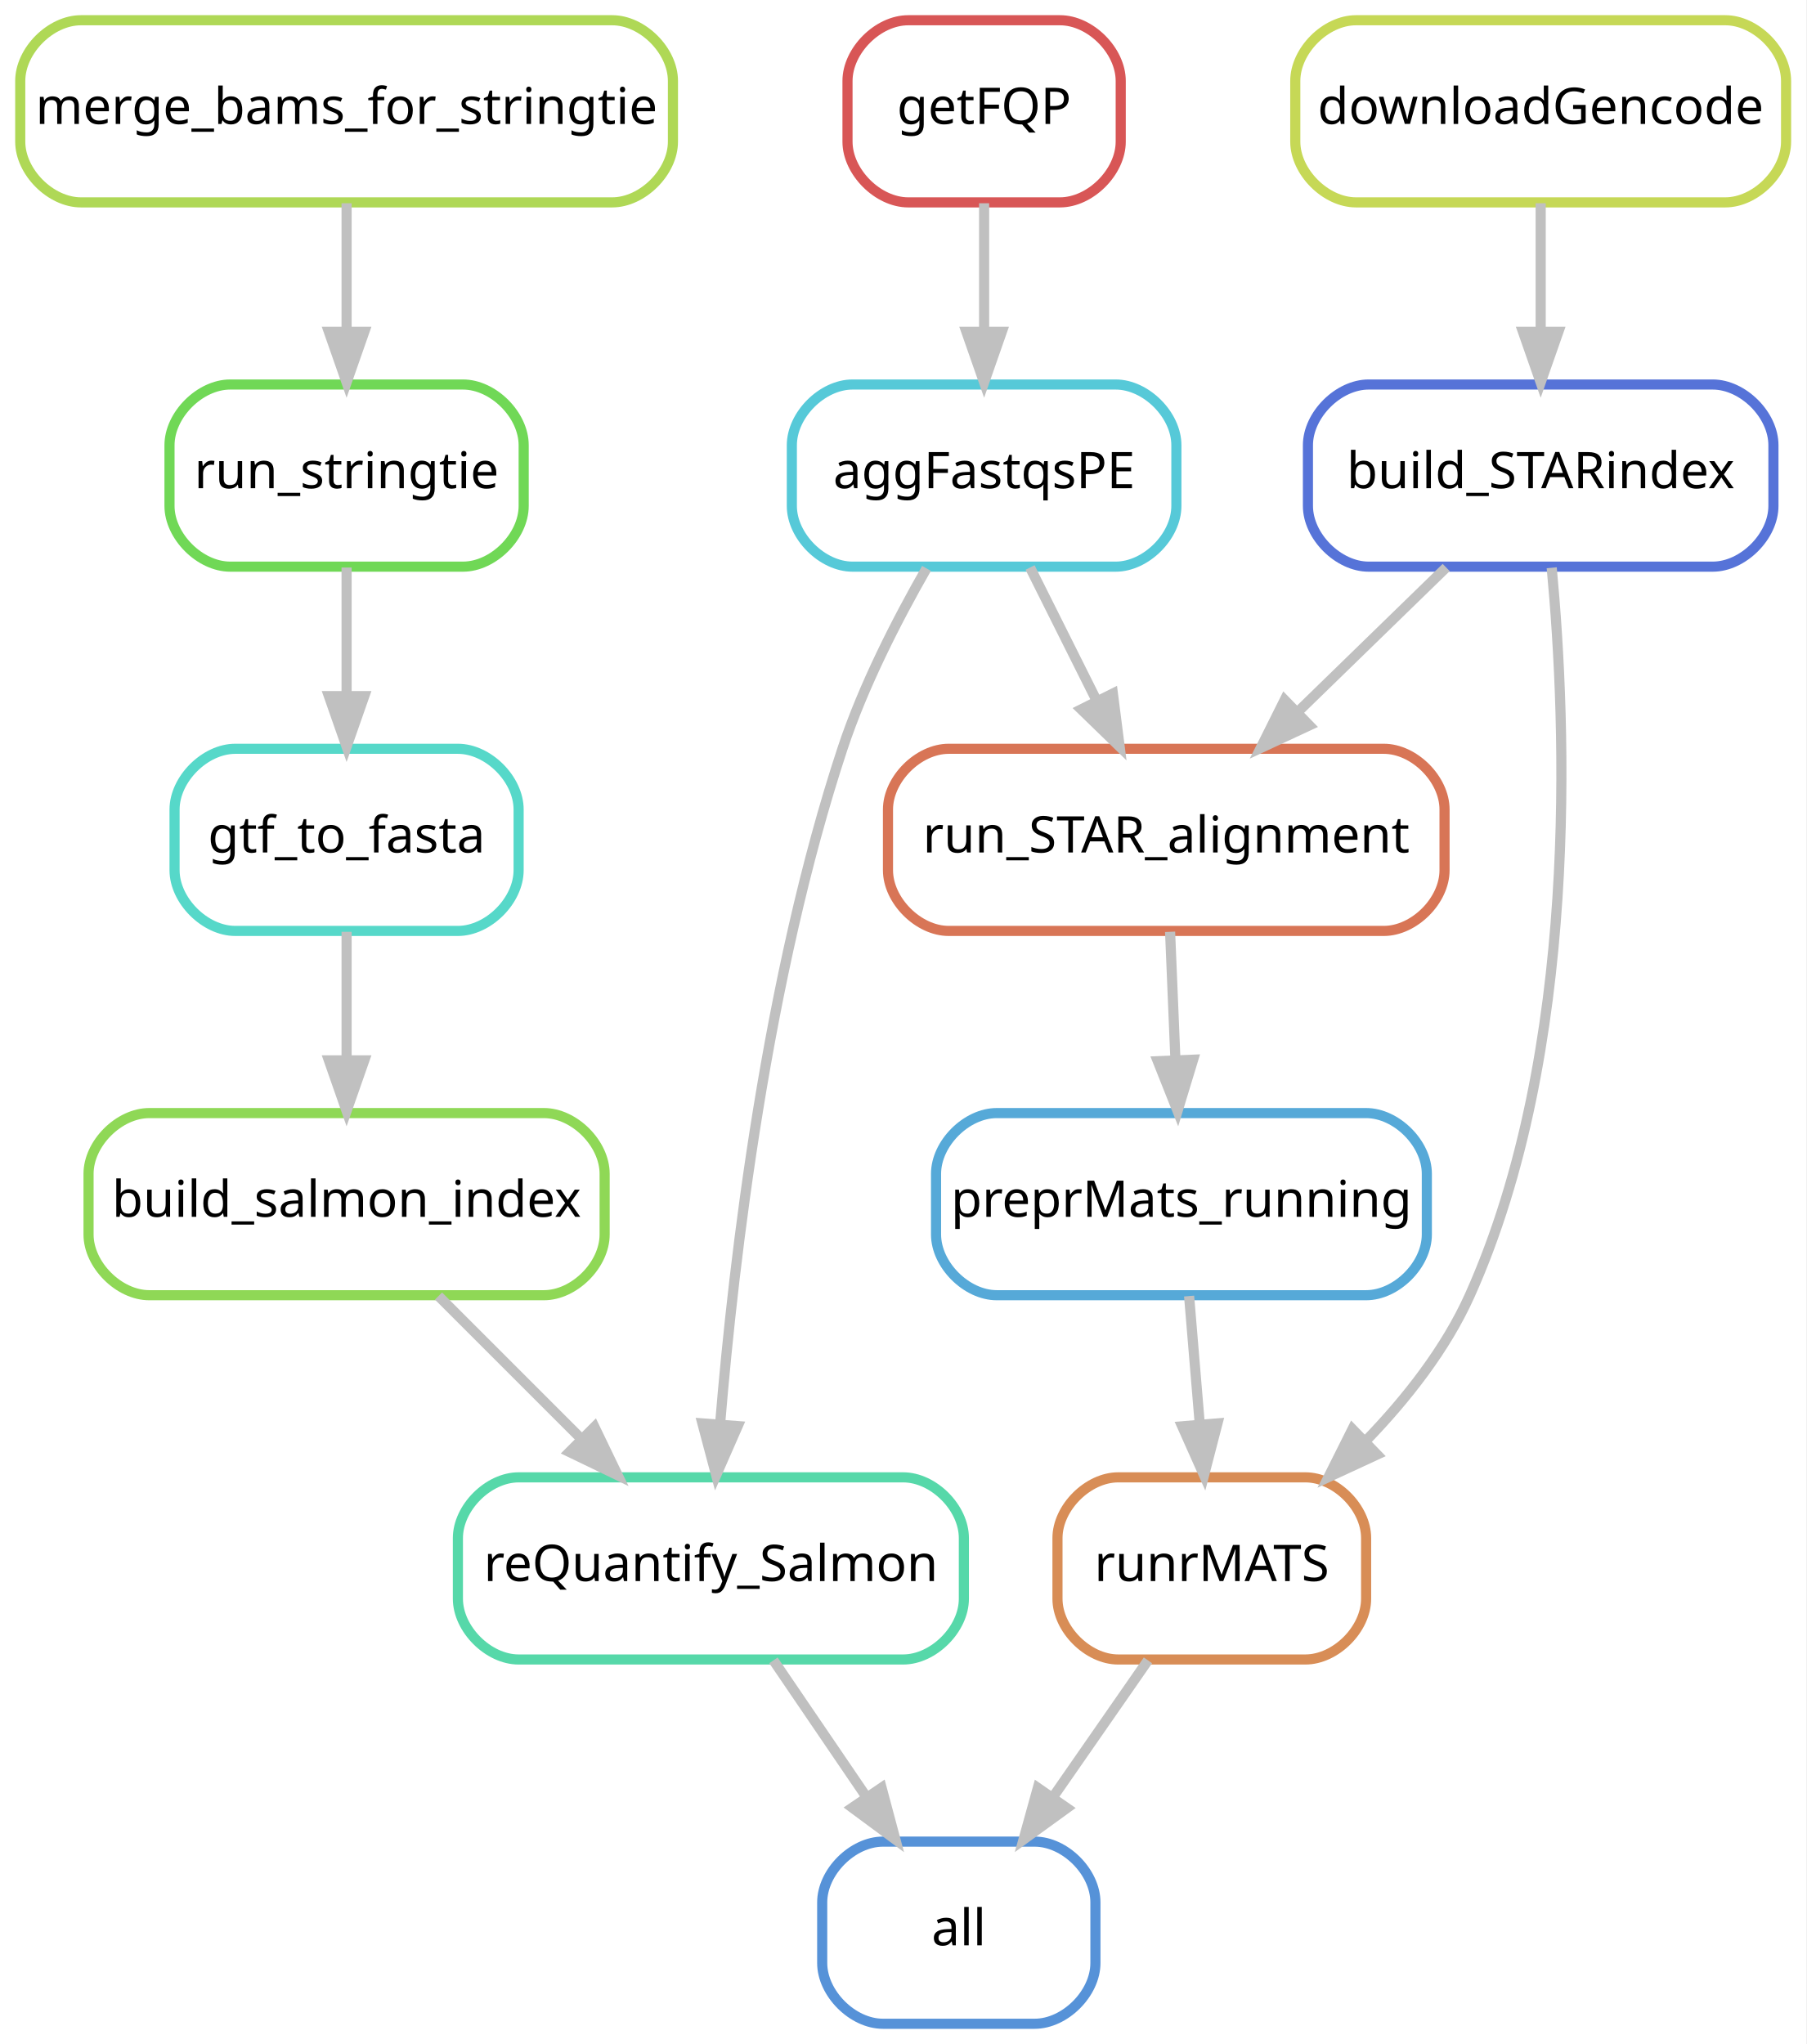
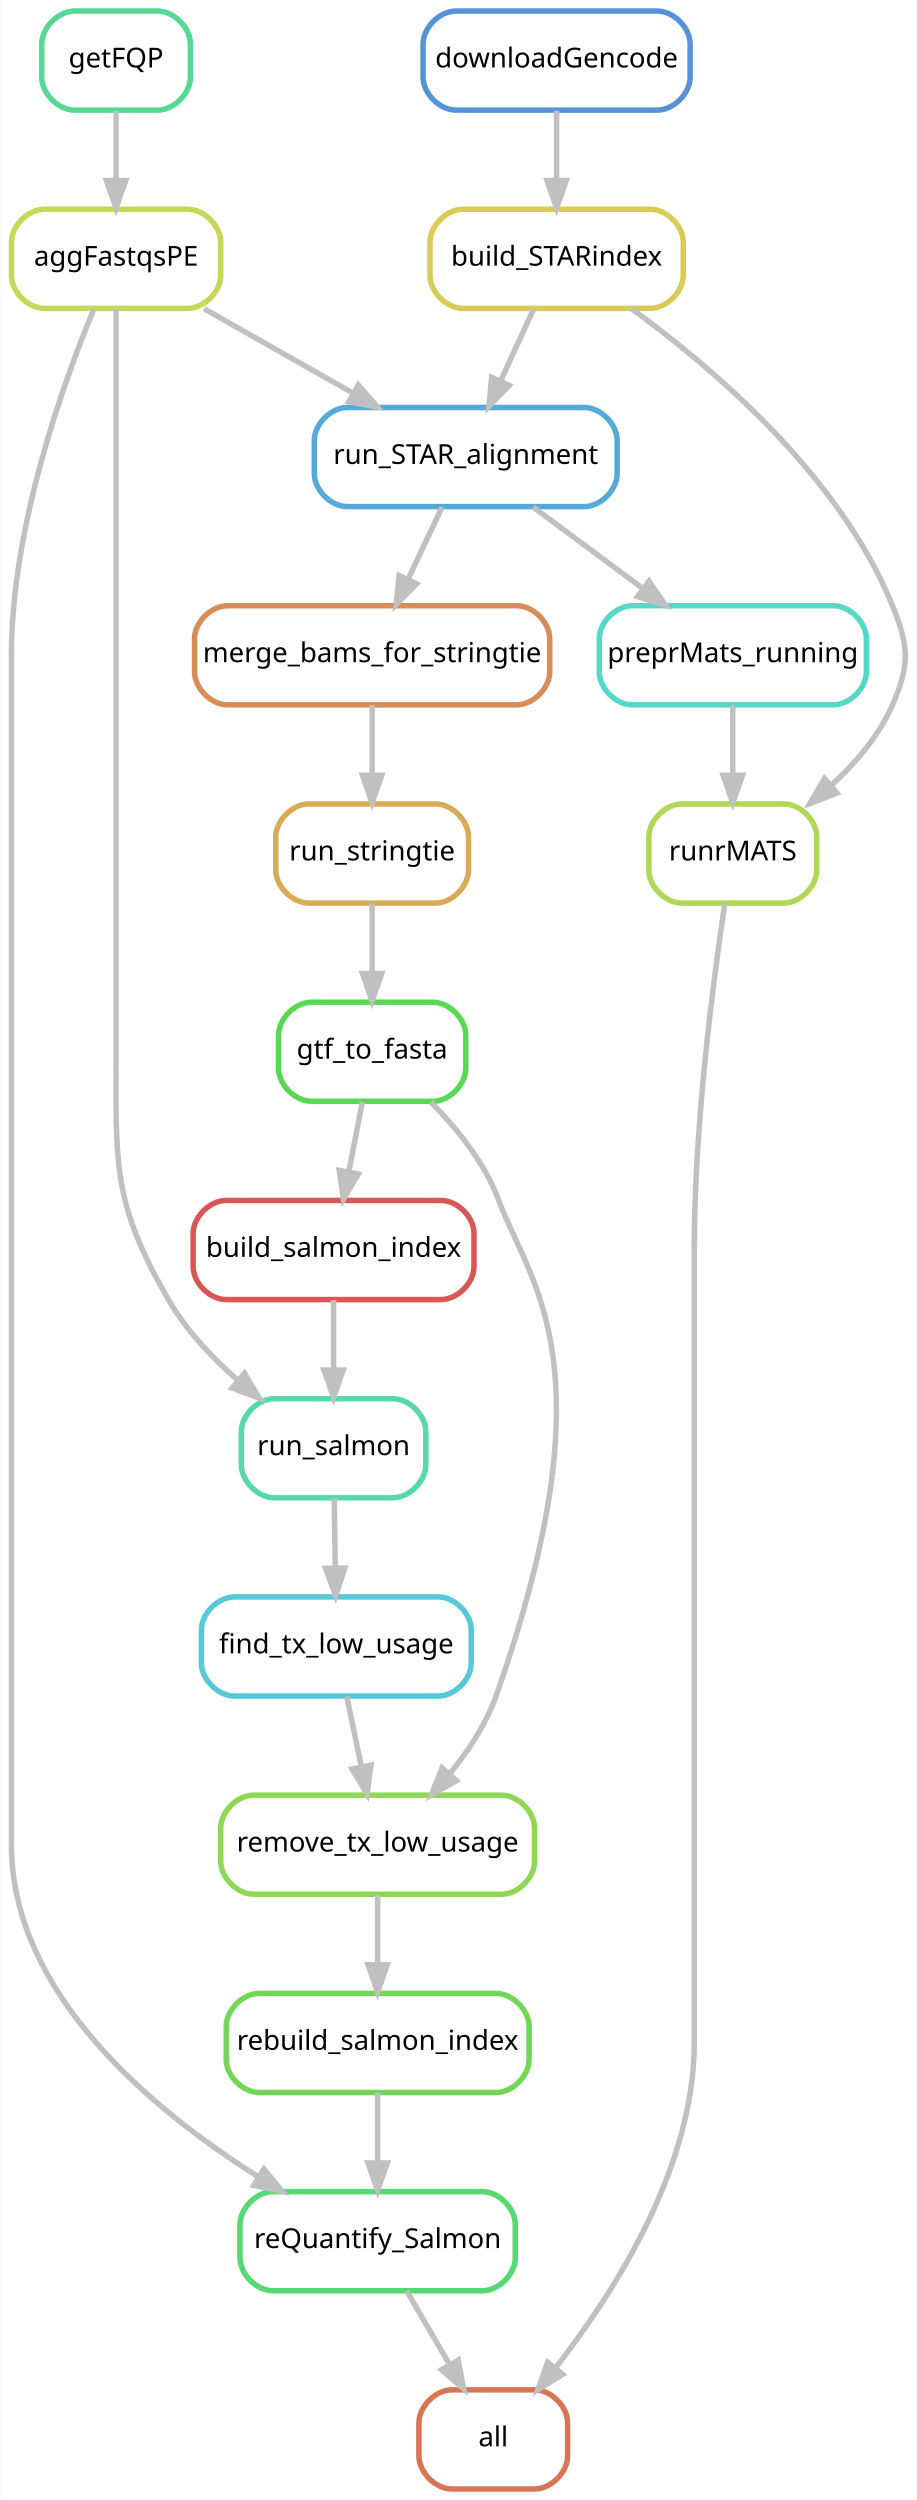
- <svg xmlns="http://www.w3.org/2000/svg" width="357pt" height="404pt" viewBox="0.00 0.00 357.00 404.00">
-   <g id="graph0" class="graph" transform="scale(1 1) rotate(0) translate(4 400)">
-     <polygon fill="#ffffff" stroke="transparent" points="-4,4 -4,-400 353,-400 353,4 -4,4" />
+ <svg xmlns="http://www.w3.org/2000/svg" width="333pt" height="908pt" viewBox="0.00 0.00 332.69 908.00">
+   <g id="graph0" class="graph" transform="scale(1 1) rotate(0) translate(4 904)">
+     <polygon fill="#ffffff" stroke="transparent" points="-4,4 -4,-904 328.694,-904 328.694,4 -4,4" />
    <g id="node1" class="node">
-       <path fill="none" stroke="#5692d8" stroke-width="2" d="M200.5,-36C200.5,-36 170.5,-36 170.5,-36 164.5,-36 158.5,-30 158.5,-24 158.5,-24 158.5,-12 158.5,-12 158.5,-6 164.5,0 170.5,0 170.5,0 200.5,0 200.5,0 206.5,0 212.5,-6 212.5,-12 212.5,-12 212.5,-24 212.5,-24 212.5,-30 206.5,-36 200.5,-36" />
-       <text text-anchor="middle" x="185.5" y="-15.5" font-family="sans" font-size="10.00" fill="#000000">all</text>
+       <path fill="none" stroke="#d87556" stroke-width="2" d="M190,-36C190,-36 160,-36 160,-36 154,-36 148,-30 148,-24 148,-24 148,-12 148,-12 148,-6 154,0 160,0 160,0 190,0 190,0 196,0 202,-6 202,-12 202,-12 202,-24 202,-24 202,-30 196,-36 190,-36" />
+       <text text-anchor="middle" x="175" y="-15.5" font-family="sans" font-size="10.00" fill="#000000">all</text>
    </g>
    <g id="node2" class="node">
-       <path fill="none" stroke="#56d8a9" stroke-width="2" d="M174.5,-108C174.5,-108 98.5,-108 98.5,-108 92.5,-108 86.5,-102 86.5,-96 86.5,-96 86.5,-84 86.5,-84 86.5,-78 92.5,-72 98.5,-72 98.5,-72 174.5,-72 174.5,-72 180.5,-72 186.5,-78 186.5,-84 186.5,-84 186.5,-96 186.5,-96 186.5,-102 180.5,-108 174.5,-108" />
-       <text text-anchor="middle" x="136.5" y="-87.5" font-family="sans" font-size="10.00" fill="#000000">reQuantify_Salmon</text>
+       <path fill="none" stroke="#56d873" stroke-width="2" d="M171,-108C171,-108 95,-108 95,-108 89,-108 83,-102 83,-96 83,-96 83,-84 83,-84 83,-78 89,-72 95,-72 95,-72 171,-72 171,-72 177,-72 183,-78 183,-84 183,-84 183,-96 183,-96 183,-102 177,-108 171,-108" />
+       <text text-anchor="middle" x="133" y="-87.5" font-family="sans" font-size="10.00" fill="#000000">reQuantify_Salmon</text>
+     </g>
+     <g id="edge1" class="edge">
+       <path fill="none" stroke="#c0c0c0" stroke-width="2" d="M143.598,-71.831C148.288,-63.792 153.903,-54.167 159.08,-45.292" />
+       <polygon fill="#c0c0c0" stroke="#c0c0c0" stroke-width="2" points="162.243,-46.815 164.259,-36.413 156.197,-43.288 162.243,-46.815" />
+     </g>
+     <g id="node3" class="node">
+       <path fill="none" stroke="#afd856" stroke-width="2" d="M280.5,-612C280.5,-612 243.5,-612 243.5,-612 237.5,-612 231.5,-606 231.5,-600 231.5,-600 231.5,-588 231.5,-588 231.5,-582 237.5,-576 243.5,-576 243.5,-576 280.5,-576 280.5,-576 286.5,-576 292.5,-582 292.5,-588 292.5,-588 292.5,-600 292.5,-600 292.5,-606 286.5,-612 280.5,-612" />
+       <text text-anchor="middle" x="262" y="-591.5" font-family="sans" font-size="10.00" fill="#000000">runrMATS</text>
    </g>
    <g id="edge2" class="edge">
-       <path fill="none" stroke="#c0c0c0" stroke-width="2" d="M148.865,-71.831C154.451,-63.623 161.163,-53.761 167.307,-44.732" />
-       <polygon fill="#c0c0c0" stroke="#c0c0c0" stroke-width="2" points="170.236,-46.65 172.969,-36.413 164.449,-42.711 170.236,-46.65" />
-     </g>
-     <g id="node3" class="node">
-       <path fill="none" stroke="#d88d56" stroke-width="2" d="M254,-108C254,-108 217,-108 217,-108 211,-108 205,-102 205,-96 205,-96 205,-84 205,-84 205,-78 211,-72 217,-72 217,-72 254,-72 254,-72 260,-72 266,-78 266,-84 266,-84 266,-96 266,-96 266,-102 260,-108 254,-108" />
-       <text text-anchor="middle" x="235.5" y="-87.5" font-family="sans" font-size="10.00" fill="#000000">runrMATS</text>
-     </g>
-     <g id="edge1" class="edge">
-       <path fill="none" stroke="#c0c0c0" stroke-width="2" d="M222.883,-71.831C217.183,-63.623 210.334,-53.761 204.064,-44.732" />
-       <polygon fill="#c0c0c0" stroke="#c0c0c0" stroke-width="2" points="206.866,-42.631 198.287,-36.413 201.116,-46.623 206.866,-42.631" />
+       <path fill="none" stroke="#c0c0c0" stroke-width="2" d="M259.099,-575.87C254.999,-548.623 248,-495.463 248,-450 248,-450 248,-450 248,-162 248,-116.786 219.015,-71.376 197.573,-43.971" />
+       <polygon fill="#c0c0c0" stroke="#c0c0c0" stroke-width="2" points="200.201,-41.654 191.201,-36.063 194.75,-46.046 200.201,-41.654" />
    </g>
    <g id="node4" class="node">
-       <path fill="none" stroke="#8fd856" stroke-width="2" d="M103.5,-180C103.5,-180 25.5,-180 25.5,-180 19.5,-180 13.5,-174 13.5,-168 13.5,-168 13.5,-156 13.5,-156 13.5,-150 19.5,-144 25.5,-144 25.5,-144 103.5,-144 103.5,-144 109.5,-144 115.5,-150 115.5,-156 115.5,-156 115.5,-168 115.5,-168 115.5,-174 109.5,-180 103.5,-180" />
-       <text text-anchor="middle" x="64.5" y="-159.5" font-family="sans" font-size="10.00" fill="#000000">build_salmon_index</text>
+       <path fill="none" stroke="#70d856" stroke-width="2" d="M176,-180C176,-180 90,-180 90,-180 84,-180 78,-174 78,-168 78,-168 78,-156 78,-156 78,-150 84,-144 90,-144 90,-144 176,-144 176,-144 182,-144 188,-150 188,-156 188,-156 188,-168 188,-168 188,-174 182,-180 176,-180" />
+       <text text-anchor="middle" x="133" y="-159.5" font-family="sans" font-size="10.00" fill="#000000">rebuild_salmon_index</text>
+     </g>
+     <g id="edge3" class="edge">
+       <path fill="none" stroke="#c0c0c0" stroke-width="2" d="M133,-143.831C133,-136.131 133,-126.974 133,-118.417" />
+       <polygon fill="#c0c0c0" stroke="#c0c0c0" stroke-width="2" points="136.5,-118.413 133,-108.413 129.5,-118.413 136.5,-118.413" />
+     </g>
+     <g id="node5" class="node">
+       <path fill="none" stroke="#c6d856" stroke-width="2" d="M64,-828C64,-828 12,-828 12,-828 6,-828 0,-822 0,-816 0,-816 0,-804 0,-804 0,-798 6,-792 12,-792 12,-792 64,-792 64,-792 70,-792 76,-798 76,-804 76,-804 76,-816 76,-816 76,-822 70,-828 64,-828" />
+       <text text-anchor="middle" x="38" y="-807.5" font-family="sans" font-size="10.00" fill="#000000">aggFastqsPE</text>
    </g>
    <g id="edge4" class="edge">
-       <path fill="none" stroke="#c0c0c0" stroke-width="2" d="M82.669,-143.831C91.215,-135.285 101.556,-124.944 110.88,-115.62" />
-       <polygon fill="#c0c0c0" stroke="#c0c0c0" stroke-width="2" points="113.49,-117.959 118.087,-108.413 108.541,-113.01 113.49,-117.959" />
+       <path fill="none" stroke="#c0c0c0" stroke-width="2" d="M29.941,-791.767C18.787,-764.825 0,-712.54 0,-666 0,-666 0,-666 0,-234 0,-180.056 50.991,-137.706 89.827,-113.275" />
+       <polygon fill="#c0c0c0" stroke="#c0c0c0" stroke-width="2" points="91.69,-116.238 98.403,-108.041 88.044,-110.263 91.69,-116.238" />
    </g>
-     <g id="node5" class="node">
-       <path fill="none" stroke="#56c9d8" stroke-width="2" d="M216.5,-324C216.5,-324 164.5,-324 164.5,-324 158.5,-324 152.5,-318 152.5,-312 152.5,-312 152.5,-300 152.5,-300 152.5,-294 158.5,-288 164.5,-288 164.5,-288 216.5,-288 216.5,-288 222.5,-288 228.5,-294 228.5,-300 228.5,-300 228.5,-312 228.5,-312 228.5,-318 222.5,-324 216.5,-324" />
-       <text text-anchor="middle" x="190.5" y="-303.5" font-family="sans" font-size="10.00" fill="#000000">aggFastqsPE</text>
+     <g id="node10" class="node">
+       <path fill="none" stroke="#56a9d8" stroke-width="2" d="M208,-756C208,-756 122,-756 122,-756 116,-756 110,-750 110,-744 110,-744 110,-732 110,-732 110,-726 116,-720 122,-720 122,-720 208,-720 208,-720 214,-720 220,-726 220,-732 220,-732 220,-744 220,-744 220,-750 214,-756 208,-756" />
+       <text text-anchor="middle" x="165" y="-735.5" font-family="sans" font-size="10.00" fill="#000000">run_STAR_alignment</text>
    </g>
-     <g id="edge3" class="edge">
-       <path fill="none" stroke="#c0c0c0" stroke-width="2" d="M179.117,-287.653C173.301,-277.493 166.604,-264.435 162.5,-252 147.583,-206.797 141.062,-151.578 138.332,-118.682" />
-       <polygon fill="#c0c0c0" stroke="#c0c0c0" stroke-width="2" points="141.8,-118.131 137.545,-108.428 134.82,-118.666 141.8,-118.131" />
+     <g id="edge14" class="edge">
+       <path fill="none" stroke="#c0c0c0" stroke-width="2" d="M70.047,-791.831C86.442,-782.537 106.579,-771.121 124.083,-761.197" />
+       <polygon fill="#c0c0c0" stroke="#c0c0c0" stroke-width="2" points="125.99,-764.139 132.963,-756.163 122.537,-758.05 125.99,-764.139" />
+     </g>
+     <g id="node15" class="node">
+       <path fill="none" stroke="#56d8a9" stroke-width="2" d="M138.5,-396C138.5,-396 95.5,-396 95.5,-396 89.5,-396 83.5,-390 83.5,-384 83.5,-384 83.5,-372 83.5,-372 83.5,-366 89.5,-360 95.5,-360 95.5,-360 138.5,-360 138.5,-360 144.5,-360 150.5,-366 150.5,-372 150.5,-372 150.5,-384 150.5,-384 150.5,-390 144.5,-396 138.5,-396" />
+       <text text-anchor="middle" x="117" y="-375.5" font-family="sans" font-size="10.00" fill="#000000">run_salmon</text>
+     </g>
+     <g id="edge19" class="edge">
+       <path fill="none" stroke="#c0c0c0" stroke-width="2" d="M38,-791.815C38,-764.498 38,-711.25 38,-666 38,-666 38,-666 38,-522 38,-481.118 36.58,-467.416 57,-432 63.344,-420.998 72.715,-411.018 82.176,-402.715" />
+       <polygon fill="#c0c0c0" stroke="#c0c0c0" stroke-width="2" points="84.623,-405.232 90.079,-396.15 80.15,-399.848 84.623,-405.232" />
+     </g>
+     <g id="node6" class="node">
+       <path fill="none" stroke="#56d8c9" stroke-width="2" d="M298.5,-684C298.5,-684 225.5,-684 225.5,-684 219.5,-684 213.5,-678 213.5,-672 213.5,-672 213.5,-660 213.5,-660 213.5,-654 219.5,-648 225.5,-648 225.5,-648 298.5,-648 298.5,-648 304.5,-648 310.5,-654 310.5,-660 310.5,-660 310.5,-672 310.5,-672 310.5,-678 304.5,-684 298.5,-684" />
+       <text text-anchor="middle" x="262" y="-663.5" font-family="sans" font-size="10.00" fill="#000000">preprMats_running</text>
+     </g>
+     <g id="edge6" class="edge">
+       <path fill="none" stroke="#c0c0c0" stroke-width="2" d="M262,-647.831C262,-640.131 262,-630.974 262,-622.417" />
+       <polygon fill="#c0c0c0" stroke="#c0c0c0" stroke-width="2" points="265.5,-622.413 262,-612.413 258.5,-622.413 265.5,-622.413" />
+     </g>
+     <g id="node7" class="node">
+       <path fill="none" stroke="#d8cb56" stroke-width="2" d="M232,-828C232,-828 164,-828 164,-828 158,-828 152,-822 152,-816 152,-816 152,-804 152,-804 152,-798 158,-792 164,-792 164,-792 232,-792 232,-792 238,-792 244,-798 244,-804 244,-804 244,-816 244,-816 244,-822 238,-828 232,-828" />
+       <text text-anchor="middle" x="198" y="-807.5" font-family="sans" font-size="10.00" fill="#000000">build_STARindex</text>
+     </g>
+     <g id="edge5" class="edge">
+       <path fill="none" stroke="#c0c0c0" stroke-width="2" d="M225.066,-791.993C254.816,-770.393 300.92,-731.134 320,-684 326.003,-669.169 326.386,-662.67 320,-648 315.159,-636.877 306.772,-627.011 297.856,-618.854" />
+       <polygon fill="#c0c0c0" stroke="#c0c0c0" stroke-width="2" points="299.846,-615.952 289.961,-612.138 295.31,-621.283 299.846,-615.952" />
+     </g>
+     <g id="edge13" class="edge">
+       <path fill="none" stroke="#c0c0c0" stroke-width="2" d="M189.673,-791.831C186.027,-783.877 181.669,-774.369 177.637,-765.572" />
+       <polygon fill="#c0c0c0" stroke="#c0c0c0" stroke-width="2" points="180.788,-764.046 173.439,-756.413 174.424,-766.962 180.788,-764.046" />
+     </g>
+     <g id="node8" class="node">
+       <path fill="none" stroke="#8fd856" stroke-width="2" d="M178,-252C178,-252 88,-252 88,-252 82,-252 76,-246 76,-240 76,-240 76,-228 76,-228 76,-222 82,-216 88,-216 88,-216 178,-216 178,-216 184,-216 190,-222 190,-228 190,-228 190,-240 190,-240 190,-246 184,-252 178,-252" />
+       <text text-anchor="middle" x="133" y="-231.5" font-family="sans" font-size="10.00" fill="#000000">remove_tx_low_usage</text>
+     </g>
+     <g id="edge7" class="edge">
+       <path fill="none" stroke="#c0c0c0" stroke-width="2" d="M133,-215.831C133,-208.131 133,-198.974 133,-190.417" />
+       <polygon fill="#c0c0c0" stroke="#c0c0c0" stroke-width="2" points="136.5,-190.413 133,-180.413 129.5,-190.413 136.5,-190.413" />
+     </g>
+     <g id="node9" class="node">
+       <path fill="none" stroke="#56d892" stroke-width="2" d="M53,-900C53,-900 23,-900 23,-900 17,-900 11,-894 11,-888 11,-888 11,-876 11,-876 11,-870 17,-864 23,-864 23,-864 53,-864 53,-864 59,-864 65,-870 65,-876 65,-876 65,-888 65,-888 65,-894 59,-900 53,-900" />
+       <text text-anchor="middle" x="38" y="-879.5" font-family="sans" font-size="10.00" fill="#000000">getFQP</text>
+     </g>
+     <g id="edge8" class="edge">
+       <path fill="none" stroke="#c0c0c0" stroke-width="2" d="M38,-863.831C38,-856.131 38,-846.974 38,-838.417" />
+       <polygon fill="#c0c0c0" stroke="#c0c0c0" stroke-width="2" points="41.5,-838.413 38,-828.413 34.5,-838.413 41.5,-838.413" />
+     </g>
+     <g id="edge9" class="edge">
+       <path fill="none" stroke="#c0c0c0" stroke-width="2" d="M189.477,-719.831C201.54,-710.878 216.254,-699.956 229.269,-690.295" />
+       <polygon fill="#c0c0c0" stroke="#c0c0c0" stroke-width="2" points="231.587,-692.933 237.531,-684.163 227.415,-687.313 231.587,-692.933" />
+     </g>
+     <g id="node16" class="node">
+       <path fill="none" stroke="#d88d56" stroke-width="2" d="M183.5,-684C183.5,-684 78.5,-684 78.5,-684 72.5,-684 66.5,-678 66.5,-672 66.5,-672 66.5,-660 66.5,-660 66.5,-654 72.5,-648 78.5,-648 78.5,-648 183.5,-648 183.5,-648 189.5,-648 195.5,-654 195.5,-660 195.5,-660 195.5,-672 195.5,-672 195.5,-678 189.5,-684 183.5,-684" />
+       <text text-anchor="middle" x="131" y="-663.5" font-family="sans" font-size="10.00" fill="#000000">merge_bams_for_stringtie</text>
+     </g>
+     <g id="edge20" class="edge">
+       <path fill="none" stroke="#c0c0c0" stroke-width="2" d="M156.42,-719.831C152.664,-711.877 148.174,-702.369 144.02,-693.572" />
+       <polygon fill="#c0c0c0" stroke="#c0c0c0" stroke-width="2" points="147.13,-691.961 139.695,-684.413 140.8,-694.95 147.13,-691.961" />
    </g>
    <g id="node11" class="node">
-       <path fill="none" stroke="#d87556" stroke-width="2" d="M269.5,-252C269.5,-252 183.5,-252 183.5,-252 177.5,-252 171.5,-246 171.5,-240 171.5,-240 171.5,-228 171.5,-228 171.5,-222 177.5,-216 183.5,-216 183.5,-216 269.5,-216 269.5,-216 275.5,-216 281.5,-222 281.5,-228 281.5,-228 281.5,-240 281.5,-240 281.5,-246 275.5,-252 269.5,-252" />
-       <text text-anchor="middle" x="226.5" y="-231.5" font-family="sans" font-size="10.00" fill="#000000">run_STAR_alignment</text>
+       <path fill="none" stroke="#5692d8" stroke-width="2" d="M234.5,-900C234.5,-900 161.5,-900 161.5,-900 155.5,-900 149.5,-894 149.5,-888 149.5,-888 149.5,-876 149.5,-876 149.5,-870 155.5,-864 161.5,-864 161.5,-864 234.5,-864 234.5,-864 240.5,-864 246.5,-870 246.5,-876 246.5,-876 246.5,-888 246.5,-888 246.5,-894 240.5,-900 234.5,-900" />
+       <text text-anchor="middle" x="198" y="-879.5" font-family="sans" font-size="10.00" fill="#000000">downloadGencode</text>
+     </g>
+     <g id="edge10" class="edge">
+       <path fill="none" stroke="#c0c0c0" stroke-width="2" d="M198,-863.831C198,-856.131 198,-846.974 198,-838.417" />
+       <polygon fill="#c0c0c0" stroke="#c0c0c0" stroke-width="2" points="201.5,-838.413 198,-828.413 194.5,-838.413 201.5,-838.413" />
+     </g>
+     <g id="node12" class="node">
+       <path fill="none" stroke="#59d856" stroke-width="2" d="M153,-540C153,-540 109,-540 109,-540 103,-540 97,-534 97,-528 97,-528 97,-516 97,-516 97,-510 103,-504 109,-504 109,-504 153,-504 153,-504 159,-504 165,-510 165,-516 165,-516 165,-528 165,-528 165,-534 159,-540 153,-540" />
+       <text text-anchor="middle" x="131" y="-519.5" font-family="sans" font-size="10.00" fill="#000000">gtf_to_fasta</text>
+     </g>
+     <g id="edge11" class="edge">
+       <path fill="none" stroke="#c0c0c0" stroke-width="2" d="M152.313,-503.731C161.813,-494.176 171.979,-481.637 177,-468 188.004,-438.112 218.573,-408.464 176,-288 172.369,-277.725 165.891,-267.935 159.048,-259.584" />
+       <polygon fill="#c0c0c0" stroke="#c0c0c0" stroke-width="2" points="161.674,-257.27 152.456,-252.048 156.405,-261.879 161.674,-257.27" />
+     </g>
+     <g id="node17" class="node">
+       <path fill="none" stroke="#d85656" stroke-width="2" d="M156,-468C156,-468 78,-468 78,-468 72,-468 66,-462 66,-456 66,-456 66,-444 66,-444 66,-438 72,-432 78,-432 78,-432 156,-432 156,-432 162,-432 168,-438 168,-444 168,-444 168,-456 168,-456 168,-462 162,-468 156,-468" />
+       <text text-anchor="middle" x="117" y="-447.5" font-family="sans" font-size="10.00" fill="#000000">build_salmon_index</text>
+     </g>
+     <g id="edge21" class="edge">
+       <path fill="none" stroke="#c0c0c0" stroke-width="2" d="M127.467,-503.831C125.97,-496.131 124.189,-486.974 122.525,-478.417" />
+       <polygon fill="#c0c0c0" stroke="#c0c0c0" stroke-width="2" points="125.925,-477.561 120.58,-468.413 119.053,-478.897 125.925,-477.561" />
+     </g>
+     <g id="node13" class="node">
+       <path fill="none" stroke="#56c9d8" stroke-width="2" d="M155,-324C155,-324 81,-324 81,-324 75,-324 69,-318 69,-312 69,-312 69,-300 69,-300 69,-294 75,-288 81,-288 81,-288 155,-288 155,-288 161,-288 167,-294 167,-300 167,-300 167,-312 167,-312 167,-318 161,-324 155,-324" />
+       <text text-anchor="middle" x="118" y="-303.5" font-family="sans" font-size="10.00" fill="#000000">find_tx_low_usage</text>
    </g>
    <g id="edge12" class="edge">
-       <path fill="none" stroke="#c0c0c0" stroke-width="2" d="M199.584,-287.831C203.561,-279.877 208.315,-270.369 212.714,-261.572" />
-       <polygon fill="#c0c0c0" stroke="#c0c0c0" stroke-width="2" points="215.952,-262.923 217.293,-252.413 209.691,-259.792 215.952,-262.923" />
+       <path fill="none" stroke="#c0c0c0" stroke-width="2" d="M121.785,-287.831C123.389,-280.131 125.297,-270.974 127.08,-262.417" />
+       <polygon fill="#c0c0c0" stroke="#c0c0c0" stroke-width="2" points="130.551,-262.917 129.164,-252.413 123.698,-261.489 130.551,-262.917" />
    </g>
-     <g id="node6" class="node">
-       <path fill="none" stroke="#5673d8" stroke-width="2" d="M334.5,-324C334.5,-324 266.5,-324 266.5,-324 260.5,-324 254.5,-318 254.5,-312 254.5,-312 254.5,-300 254.5,-300 254.5,-294 260.5,-288 266.5,-288 266.5,-288 334.5,-288 334.5,-288 340.5,-288 346.5,-294 346.5,-300 346.5,-300 346.5,-312 346.5,-312 346.5,-318 340.5,-324 334.5,-324" />
-       <text text-anchor="middle" x="300.5" y="-303.5" font-family="sans" font-size="10.00" fill="#000000">build_STARindex</text>
+     <g id="node14" class="node">
+       <path fill="none" stroke="#d8ac56" stroke-width="2" d="M154,-612C154,-612 108,-612 108,-612 102,-612 96,-606 96,-600 96,-600 96,-588 96,-588 96,-582 102,-576 108,-576 108,-576 154,-576 154,-576 160,-576 166,-582 166,-588 166,-588 166,-600 166,-600 166,-606 160,-612 154,-612" />
+       <text text-anchor="middle" x="131" y="-591.5" font-family="sans" font-size="10.00" fill="#000000">run_stringtie</text>
    </g>
-     <g id="edge6" class="edge">
-       <path fill="none" stroke="#c0c0c0" stroke-width="2" d="M302.681,-287.785C305.6,-256.75 308.157,-192.298 286.5,-144 281.733,-133.37 273.979,-123.517 265.94,-115.217" />
-       <polygon fill="#c0c0c0" stroke="#c0c0c0" stroke-width="2" points="268.17,-112.504 258.555,-108.054 263.296,-117.528 268.17,-112.504" />
+     <g id="edge15" class="edge">
+       <path fill="none" stroke="#c0c0c0" stroke-width="2" d="M131,-575.831C131,-568.131 131,-558.974 131,-550.417" />
+       <polygon fill="#c0c0c0" stroke="#c0c0c0" stroke-width="2" points="134.5,-550.413 131,-540.413 127.5,-550.413 134.5,-550.413" />
    </g>
-     <g id="edge13" class="edge">
-       <path fill="none" stroke="#c0c0c0" stroke-width="2" d="M281.827,-287.831C272.975,-279.219 262.251,-268.785 252.611,-259.405" />
-       <polygon fill="#c0c0c0" stroke="#c0c0c0" stroke-width="2" points="254.775,-256.628 245.167,-252.163 249.894,-261.645 254.775,-256.628" />
+     <g id="edge16" class="edge">
+       <path fill="none" stroke="#c0c0c0" stroke-width="2" d="M117.252,-359.831C117.359,-352.131 117.487,-342.974 117.605,-334.417" />
+       <polygon fill="#c0c0c0" stroke="#c0c0c0" stroke-width="2" points="121.105,-334.461 117.744,-324.413 114.106,-334.364 121.105,-334.461" />
    </g>
-     <g id="node7" class="node">
-       <path fill="none" stroke="#56a9d8" stroke-width="2" d="M266,-180C266,-180 193,-180 193,-180 187,-180 181,-174 181,-168 181,-168 181,-156 181,-156 181,-150 187,-144 193,-144 193,-144 266,-144 266,-144 272,-144 278,-150 278,-156 278,-156 278,-168 278,-168 278,-174 272,-180 266,-180" />
-       <text text-anchor="middle" x="229.5" y="-159.5" font-family="sans" font-size="10.00" fill="#000000">preprMats_running</text>
+     <g id="edge17" class="edge">
+       <path fill="none" stroke="#c0c0c0" stroke-width="2" d="M131,-647.831C131,-640.131 131,-630.974 131,-622.417" />
+       <polygon fill="#c0c0c0" stroke="#c0c0c0" stroke-width="2" points="134.5,-622.413 131,-612.413 127.5,-622.413 134.5,-622.413" />
    </g>
-     <g id="edge5" class="edge">
-       <path fill="none" stroke="#c0c0c0" stroke-width="2" d="M231.014,-143.831C231.656,-136.131 232.419,-126.974 233.132,-118.417" />
-       <polygon fill="#c0c0c0" stroke="#c0c0c0" stroke-width="2" points="236.623,-118.669 233.966,-108.413 229.647,-118.088 236.623,-118.669" />
-     </g>
-     <g id="node8" class="node">
-       <path fill="none" stroke="#56d8c9" stroke-width="2" d="M86.5,-252C86.5,-252 42.5,-252 42.5,-252 36.5,-252 30.5,-246 30.5,-240 30.5,-240 30.5,-228 30.5,-228 30.5,-222 36.5,-216 42.5,-216 42.5,-216 86.5,-216 86.5,-216 92.5,-216 98.5,-222 98.5,-228 98.5,-228 98.5,-240 98.5,-240 98.5,-246 92.5,-252 86.5,-252" />
-       <text text-anchor="middle" x="64.5" y="-231.5" font-family="sans" font-size="10.00" fill="#000000">gtf_to_fasta</text>
-     </g>
-     <g id="edge7" class="edge">
-       <path fill="none" stroke="#c0c0c0" stroke-width="2" d="M64.5,-215.831C64.5,-208.131 64.5,-198.974 64.5,-190.417" />
-       <polygon fill="#c0c0c0" stroke="#c0c0c0" stroke-width="2" points="68,-190.413 64.5,-180.413 61,-190.413 68,-190.413" />
-     </g>
-     <g id="node9" class="node">
-       <path fill="none" stroke="#d85656" stroke-width="2" d="M205.5,-396C205.5,-396 175.5,-396 175.5,-396 169.5,-396 163.5,-390 163.5,-384 163.5,-384 163.5,-372 163.5,-372 163.5,-366 169.5,-360 175.5,-360 175.5,-360 205.5,-360 205.5,-360 211.5,-360 217.5,-366 217.5,-372 217.5,-372 217.5,-384 217.5,-384 217.5,-390 211.5,-396 205.5,-396" />
-       <text text-anchor="middle" x="190.5" y="-375.5" font-family="sans" font-size="10.00" fill="#000000">getFQP</text>
-     </g>
-     <g id="edge8" class="edge">
-       <path fill="none" stroke="#c0c0c0" stroke-width="2" d="M190.5,-359.831C190.5,-352.131 190.5,-342.974 190.5,-334.417" />
-       <polygon fill="#c0c0c0" stroke="#c0c0c0" stroke-width="2" points="194,-334.413 190.5,-324.413 187,-334.413 194,-334.413" />
-     </g>
-     <g id="node10" class="node">
-       <path fill="none" stroke="#c6d856" stroke-width="2" d="M337,-396C337,-396 264,-396 264,-396 258,-396 252,-390 252,-384 252,-384 252,-372 252,-372 252,-366 258,-360 264,-360 264,-360 337,-360 337,-360 343,-360 349,-366 349,-372 349,-372 349,-384 349,-384 349,-390 343,-396 337,-396" />
-       <text text-anchor="middle" x="300.5" y="-375.5" font-family="sans" font-size="10.00" fill="#000000">downloadGencode</text>
-     </g>
-     <g id="edge9" class="edge">
-       <path fill="none" stroke="#c0c0c0" stroke-width="2" d="M300.5,-359.831C300.5,-352.131 300.5,-342.974 300.5,-334.417" />
-       <polygon fill="#c0c0c0" stroke="#c0c0c0" stroke-width="2" points="304,-334.413 300.5,-324.413 297,-334.413 304,-334.413" />
-     </g>
-     <g id="edge10" class="edge">
-       <path fill="none" stroke="#c0c0c0" stroke-width="2" d="M227.257,-215.831C227.578,-208.131 227.959,-198.974 228.316,-190.417" />
-       <polygon fill="#c0c0c0" stroke="#c0c0c0" stroke-width="2" points="231.813,-190.55 228.733,-180.413 224.819,-190.259 231.813,-190.55" />
-     </g>
-     <g id="node12" class="node">
-       <path fill="none" stroke="#70d856" stroke-width="2" d="M87.5,-324C87.5,-324 41.5,-324 41.5,-324 35.5,-324 29.5,-318 29.5,-312 29.5,-312 29.5,-300 29.5,-300 29.5,-294 35.5,-288 41.5,-288 41.5,-288 87.5,-288 87.5,-288 93.5,-288 99.5,-294 99.5,-300 99.5,-300 99.5,-312 99.5,-312 99.5,-318 93.5,-324 87.5,-324" />
-       <text text-anchor="middle" x="64.5" y="-303.5" font-family="sans" font-size="10.00" fill="#000000">run_stringtie</text>
-     </g>
-     <g id="edge11" class="edge">
-       <path fill="none" stroke="#c0c0c0" stroke-width="2" d="M64.5,-287.831C64.5,-280.131 64.5,-270.974 64.5,-262.417" />
-       <polygon fill="#c0c0c0" stroke="#c0c0c0" stroke-width="2" points="68,-262.413 64.5,-252.413 61,-262.413 68,-262.413" />
-     </g>
-     <g id="node13" class="node">
-       <path fill="none" stroke="#afd856" stroke-width="2" d="M117,-396C117,-396 12,-396 12,-396 6,-396 0,-390 0,-384 0,-384 0,-372 0,-372 0,-366 6,-360 12,-360 12,-360 117,-360 117,-360 123,-360 129,-366 129,-372 129,-372 129,-384 129,-384 129,-390 123,-396 117,-396" />
-       <text text-anchor="middle" x="64.5" y="-375.5" font-family="sans" font-size="10.00" fill="#000000">merge_bams_for_stringtie</text>
-     </g>
-     <g id="edge14" class="edge">
-       <path fill="none" stroke="#c0c0c0" stroke-width="2" d="M64.5,-359.831C64.5,-352.131 64.5,-342.974 64.5,-334.417" />
-       <polygon fill="#c0c0c0" stroke="#c0c0c0" stroke-width="2" points="68,-334.413 64.5,-324.413 61,-334.413 68,-334.413" />
+     <g id="edge18" class="edge">
+       <path fill="none" stroke="#c0c0c0" stroke-width="2" d="M117,-431.831C117,-424.131 117,-414.974 117,-406.417" />
+       <polygon fill="#c0c0c0" stroke="#c0c0c0" stroke-width="2" points="120.5,-406.413 117,-396.413 113.5,-406.413 120.5,-406.413" />
    </g>
  </g>
</svg>
